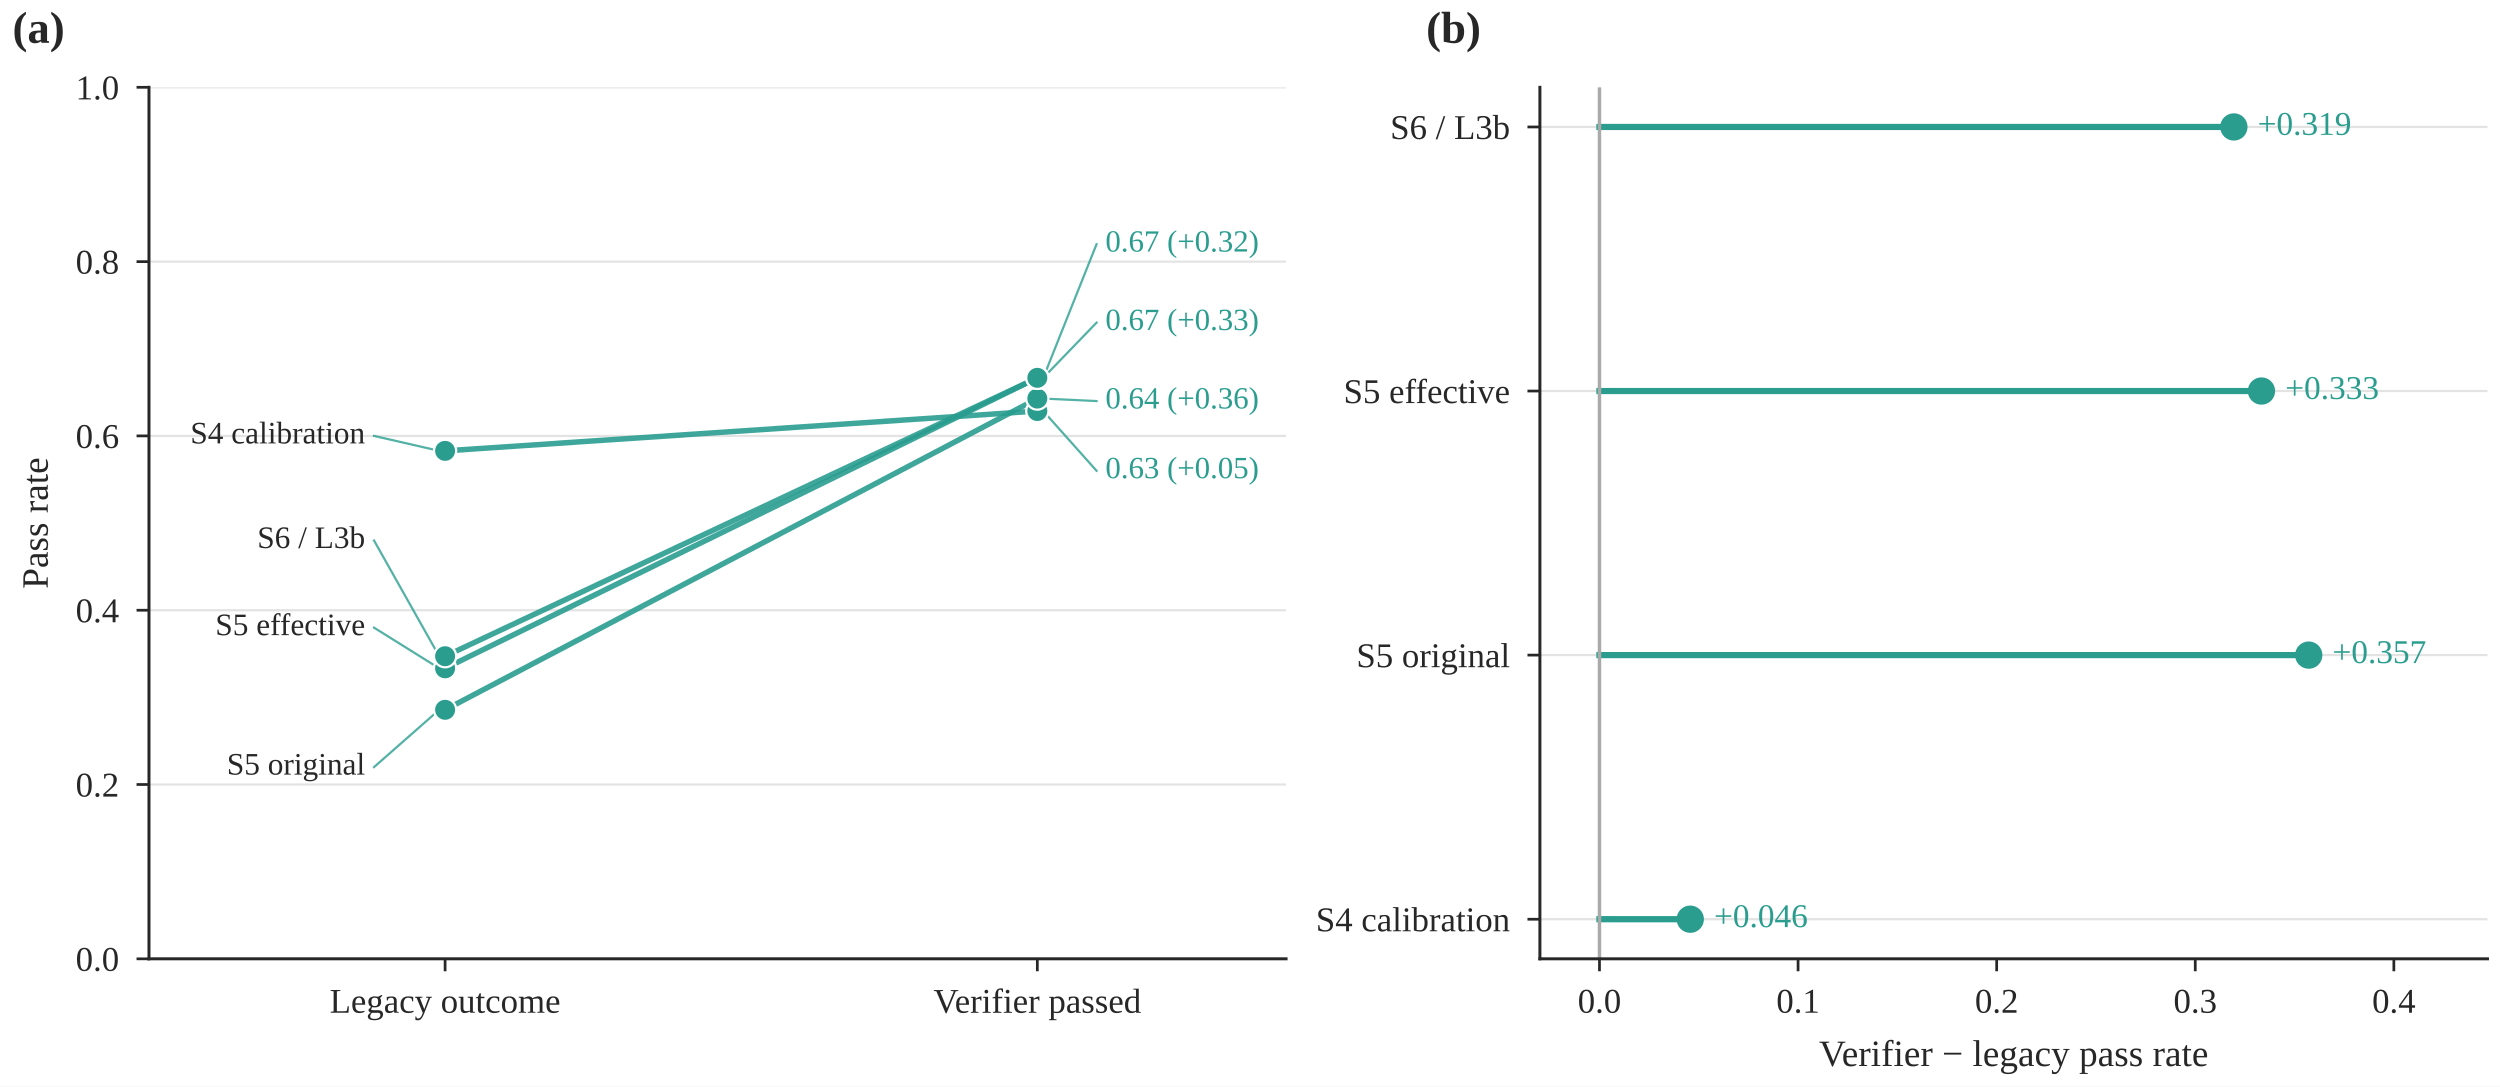
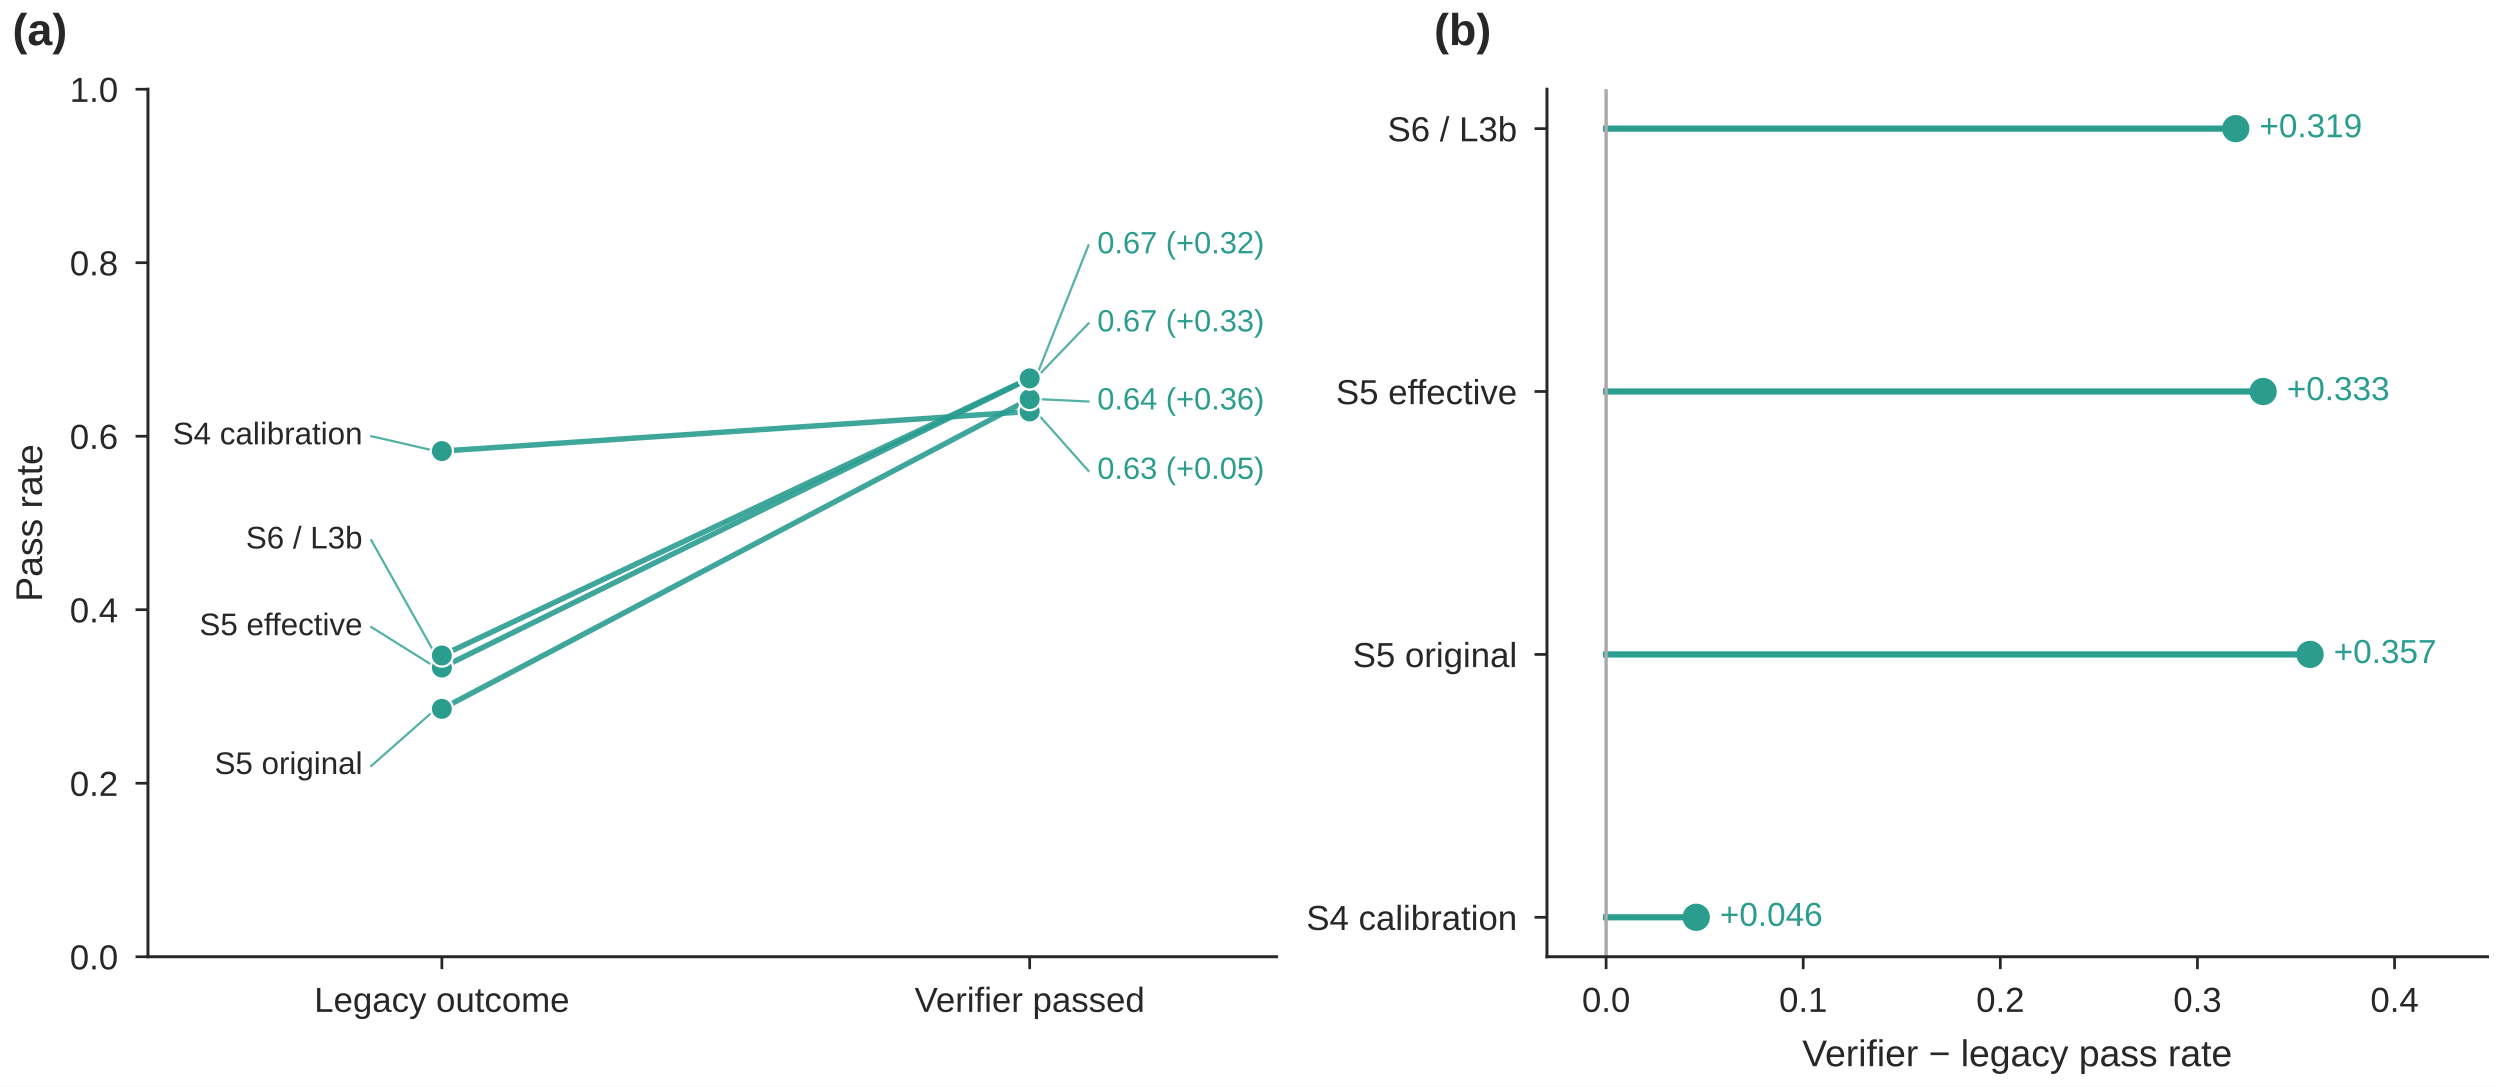
- <svg xmlns="http://www.w3.org/2000/svg" xmlns:xlink="http://www.w3.org/1999/xlink" width="503.038pt" height="218.639pt" viewBox="0 0 503.038 218.639" version="1.1">
+ <svg xmlns="http://www.w3.org/2000/svg" xmlns:xlink="http://www.w3.org/1999/xlink" width="503.042pt" height="218.639pt" viewBox="0 0 503.042 218.639" version="1.1">
  <defs>
    <style type="text/css">*{stroke-linejoin: round; stroke-linecap: butt}</style>
  </defs>
  <g id="figure_1">
    <g id="patch_1">
-       <path d="M 0 218.639 L 503.038 218.639 L 503.038 0 L 0 0 z " style="fill: #ffffff" />
+       <path d="M 0 218.639 L 503.042 218.639 L 503.042 0 L 0 0 z " style="fill: #ffffff" />
    </g>
    <g id="axes_1">
      <g id="patch_2">
-         <path d="M 29.976 192.928 L 258.777 192.928 L 258.777 17.572 L 29.976 17.572 z " style="fill: #ffffff" />
+         <path d="M 29.771 192.511 L 256.865 192.511 L 256.865 17.949 L 29.771 17.949 z " style="fill: #ffffff" />
      </g>
      <g id="matplotlib.axis_1">
        <g id="xtick_1">
          <g id="line2d_1">
            <defs>
-               <path id="mce17672106" d="M 0 0 L 0 2.5 " style="stroke: #272727; stroke-width: 0.55" />
+               <path id="ma90e982bcd" d="M 0 0 L 0 2.5 " style="stroke: #272727; stroke-width: 0.55" />
            </defs>
            <g>
-               <use xlink:href="#mce17672106" x="89.56" y="192.928" style="fill: #272727; stroke: #272727; stroke-width: 0.55" />
+               <use xlink:href="#ma90e982bcd" x="88.91" y="192.511" style="fill: #272727; stroke: #272727; stroke-width: 0.55" />
            </g>
          </g>
          <g id="text_1">
-             <text style="font-size: 7px; font-family: 'Times New Roman', 'STIX Two Text', 'Liberation Serif', 'DejaVu Serif', serif; text-anchor: middle; fill: #272727" x="89.56" y="203.782" transform="rotate(-0 89.55952 203.7819)">Legacy outcome</text>
+             <text style="font-size: 7px; font-family: 'Arial', 'Helvetica', 'Liberation Sans', 'DejaVu Sans', sans-serif; text-anchor: middle; fill: #272727" x="88.91" y="203.608" transform="rotate(-0 88.9104 203.6076)">Legacy outcome</text>
          </g>
        </g>
        <g id="xtick_2">
          <g id="line2d_2">
            <g>
-               <use xlink:href="#mce17672106" x="208.726" y="192.928" style="fill: #272727; stroke: #272727; stroke-width: 0.55" />
+               <use xlink:href="#ma90e982bcd" x="207.189" y="192.511" style="fill: #272727; stroke: #272727; stroke-width: 0.55" />
            </g>
          </g>
          <g id="text_2">
-             <text style="font-size: 7px; font-family: 'Times New Roman', 'STIX Two Text', 'Liberation Serif', 'DejaVu Serif', serif; text-anchor: middle; fill: #272727" x="208.726" y="203.789" transform="rotate(-0 208.7264 203.789)">Verifier passed</text>
+             <text style="font-size: 7px; font-family: 'Arial', 'Helvetica', 'Liberation Sans', 'DejaVu Sans', sans-serif; text-anchor: middle; fill: #272727" x="207.189" y="203.608" transform="rotate(-0 207.1886 203.6076)">Verifier passed</text>
          </g>
        </g>
      </g>
      <g id="matplotlib.axis_2">
        <g id="ytick_1">
          <g id="line2d_3">
-             <path d="M 29.976 192.928 L 258.777 192.928 " clip-path="url(#paad59d7ade)" style="fill: none; stroke: #d9d9d9; stroke-opacity: 0.75; stroke-width: 0.45; stroke-linecap: square" />
-           </g>
+             <defs>
+               <path id="md2dd6388f6" d="M 0 0 L -2.5 0 " style="stroke: #272727; stroke-width: 0.55" />
+             </defs>
+             <g>
+               <use xlink:href="#md2dd6388f6" x="29.771" y="192.511" style="fill: #272727; stroke: #272727; stroke-width: 0.55" />
+             </g>
+           </g>
+           <g id="text_3">
+             <text style="font-size: 7px; font-family: 'Arial', 'Helvetica', 'Liberation Sans', 'DejaVu Sans', sans-serif; text-anchor: end; fill: #272727" x="23.771" y="195.06" transform="rotate(-0 23.7713 195.0595)">0.0</text>
+           </g>
+         </g>
+         <g id="ytick_2">
          <g id="line2d_4">
-             <defs>
-               <path id="m848b92db07" d="M 0 0 L -2.5 0 " style="stroke: #272727; stroke-width: 0.55" />
-             </defs>
-             <g>
-               <use xlink:href="#m848b92db07" x="29.976" y="192.928" style="fill: #272727; stroke: #272727; stroke-width: 0.55" />
-             </g>
-           </g>
-           <g id="text_3">
-             <text style="font-size: 7px; font-family: 'Times New Roman', 'STIX Two Text', 'Liberation Serif', 'DejaVu Serif', serif; text-anchor: end; fill: #272727" x="23.976" y="195.355" transform="rotate(-0 23.97606 195.3551)">0.0</text>
-           </g>
-         </g>
-         <g id="ytick_2">
+             <g>
+               <use xlink:href="#md2dd6388f6" x="29.771" y="157.599" style="fill: #272727; stroke: #272727; stroke-width: 0.55" />
+             </g>
+           </g>
+           <g id="text_4">
+             <text style="font-size: 7px; font-family: 'Arial', 'Helvetica', 'Liberation Sans', 'DejaVu Sans', sans-serif; text-anchor: end; fill: #272727" x="23.771" y="160.147" transform="rotate(-0 23.7713 160.147)">0.2</text>
+           </g>
+         </g>
+         <g id="ytick_3">
          <g id="line2d_5">
-             <path d="M 29.976 157.857 L 258.777 157.857 " clip-path="url(#paad59d7ade)" style="fill: none; stroke: #d9d9d9; stroke-opacity: 0.75; stroke-width: 0.45; stroke-linecap: square" />
-           </g>
+             <g>
+               <use xlink:href="#md2dd6388f6" x="29.771" y="122.686" style="fill: #272727; stroke: #272727; stroke-width: 0.55" />
+             </g>
+           </g>
+           <g id="text_5">
+             <text style="font-size: 7px; font-family: 'Arial', 'Helvetica', 'Liberation Sans', 'DejaVu Sans', sans-serif; text-anchor: end; fill: #272727" x="23.771" y="125.235" transform="rotate(-0 23.7713 125.2345)">0.4</text>
+           </g>
+         </g>
+         <g id="ytick_4">
          <g id="line2d_6">
            <g>
-               <use xlink:href="#m848b92db07" x="29.976" y="157.857" style="fill: #272727; stroke: #272727; stroke-width: 0.55" />
-             </g>
-           </g>
-           <g id="text_4">
-             <text style="font-size: 7px; font-family: 'Times New Roman', 'STIX Two Text', 'Liberation Serif', 'DejaVu Serif', serif; text-anchor: end; fill: #272727" x="23.976" y="160.284" transform="rotate(-0 23.97606 160.2838)">0.2</text>
-           </g>
-         </g>
-         <g id="ytick_3">
+               <use xlink:href="#md2dd6388f6" x="29.771" y="87.774" style="fill: #272727; stroke: #272727; stroke-width: 0.55" />
+             </g>
+           </g>
+           <g id="text_6">
+             <text style="font-size: 7px; font-family: 'Arial', 'Helvetica', 'Liberation Sans', 'DejaVu Sans', sans-serif; text-anchor: end; fill: #272727" x="23.771" y="90.322" transform="rotate(-0 23.7713 90.32204)">0.6</text>
+           </g>
+         </g>
+         <g id="ytick_5">
          <g id="line2d_7">
-             <path d="M 29.976 122.786 L 258.777 122.786 " clip-path="url(#paad59d7ade)" style="fill: none; stroke: #d9d9d9; stroke-opacity: 0.75; stroke-width: 0.45; stroke-linecap: square" />
-           </g>
+             <g>
+               <use xlink:href="#md2dd6388f6" x="29.771" y="52.861" style="fill: #272727; stroke: #272727; stroke-width: 0.55" />
+             </g>
+           </g>
+           <g id="text_7">
+             <text style="font-size: 7px; font-family: 'Arial', 'Helvetica', 'Liberation Sans', 'DejaVu Sans', sans-serif; text-anchor: end; fill: #272727" x="23.771" y="55.41" transform="rotate(-0 23.7713 55.40955)">0.8</text>
+           </g>
+         </g>
+         <g id="ytick_6">
          <g id="line2d_8">
            <g>
-               <use xlink:href="#m848b92db07" x="29.976" y="122.786" style="fill: #272727; stroke: #272727; stroke-width: 0.55" />
-             </g>
-           </g>
-           <g id="text_5">
-             <text style="font-size: 7px; font-family: 'Times New Roman', 'STIX Two Text', 'Liberation Serif', 'DejaVu Serif', serif; text-anchor: end; fill: #272727" x="23.976" y="125.213" transform="rotate(-0 23.97606 125.2125)">0.4</text>
-           </g>
-         </g>
-         <g id="ytick_4">
-           <g id="line2d_9">
-             <path d="M 29.976 87.714 L 258.777 87.714 " clip-path="url(#paad59d7ade)" style="fill: none; stroke: #d9d9d9; stroke-opacity: 0.75; stroke-width: 0.45; stroke-linecap: square" />
-           </g>
-           <g id="line2d_10">
-             <g>
-               <use xlink:href="#m848b92db07" x="29.976" y="87.714" style="fill: #272727; stroke: #272727; stroke-width: 0.55" />
-             </g>
-           </g>
-           <g id="text_6">
-             <text style="font-size: 7px; font-family: 'Times New Roman', 'STIX Two Text', 'Liberation Serif', 'DejaVu Serif', serif; text-anchor: end; fill: #272727" x="23.976" y="90.141" transform="rotate(-0 23.97606 90.14121)">0.6</text>
-           </g>
-         </g>
-         <g id="ytick_5">
-           <g id="line2d_11">
-             <path d="M 29.976 52.643 L 258.777 52.643 " clip-path="url(#paad59d7ade)" style="fill: none; stroke: #d9d9d9; stroke-opacity: 0.75; stroke-width: 0.45; stroke-linecap: square" />
-           </g>
-           <g id="line2d_12">
-             <g>
-               <use xlink:href="#m848b92db07" x="29.976" y="52.643" style="fill: #272727; stroke: #272727; stroke-width: 0.55" />
-             </g>
-           </g>
-           <g id="text_7">
-             <text style="font-size: 7px; font-family: 'Times New Roman', 'STIX Two Text', 'Liberation Serif', 'DejaVu Serif', serif; text-anchor: end; fill: #272727" x="23.976" y="55.07" transform="rotate(-0 23.97606 55.06991)">0.8</text>
-           </g>
-         </g>
-         <g id="ytick_6">
-           <g id="line2d_13">
-             <path d="M 29.976 17.572 L 258.777 17.572 " clip-path="url(#paad59d7ade)" style="fill: none; stroke: #d9d9d9; stroke-opacity: 0.75; stroke-width: 0.45; stroke-linecap: square" />
-           </g>
-           <g id="line2d_14">
-             <g>
-               <use xlink:href="#m848b92db07" x="29.976" y="17.572" style="fill: #272727; stroke: #272727; stroke-width: 0.55" />
+               <use xlink:href="#md2dd6388f6" x="29.771" y="17.949" style="fill: #272727; stroke: #272727; stroke-width: 0.55" />
            </g>
          </g>
          <g id="text_8">
-             <text style="font-size: 7px; font-family: 'Times New Roman', 'STIX Two Text', 'Liberation Serif', 'DejaVu Serif', serif; text-anchor: end; fill: #272727" x="23.976" y="19.999" transform="rotate(-0 23.97606 19.99862)">1.0</text>
+             <text style="font-size: 7px; font-family: 'Arial', 'Helvetica', 'Liberation Sans', 'DejaVu Sans', sans-serif; text-anchor: end; fill: #272727" x="23.771" y="20.497" transform="rotate(-0 23.7713 20.49706)">1.0</text>
          </g>
        </g>
        <g id="text_9">
-           <text style="font-size: 7.5px; font-family: 'Times New Roman', 'STIX Two Text', 'Liberation Serif', 'DejaVu Serif', serif; text-anchor: middle; fill: #272727" x="9.607" y="105.25" transform="rotate(-90 9.607405 105.2501)">Pass rate</text>
-         </g>
+           <text style="font-size: 7.5px; font-family: 'Arial', 'Helvetica', 'Liberation Sans', 'DejaVu Sans', sans-serif; text-anchor: middle; fill: #272727" x="8.463" y="105.23" transform="rotate(-90 8.462929 105.2302)">Pass rate</text>
+         </g>
+       </g>
+       <g id="line2d_9">
+         <path d="M 88.91 90.766 L 207.189 82.786 " clip-path="url(#pb2aca975d7)" style="fill: none; stroke: #2a9d8f; stroke-opacity: 0.9; stroke-width: 1.1; stroke-linecap: square" />
+       </g>
+       <g id="line2d_10">
+         <path d="M 87.728 90.766 L 74.717 87.774 " clip-path="url(#pb2aca975d7)" style="fill: none; stroke: #2a9d8f; stroke-opacity: 0.8; stroke-width: 0.45; stroke-linecap: square" />
+       </g>
+       <g id="line2d_11">
+         <path d="M 208.371 82.786 L 219.016 94.756 " clip-path="url(#pb2aca975d7)" style="fill: none; stroke: #2a9d8f; stroke-opacity: 0.8; stroke-width: 0.45; stroke-linecap: square" />
+       </g>
+       <g id="line2d_12">
+         <path d="M 88.91 142.636 L 207.189 80.293 " clip-path="url(#pb2aca975d7)" style="fill: none; stroke: #2a9d8f; stroke-opacity: 0.9; stroke-width: 1.1; stroke-linecap: square" />
+       </g>
+       <g id="line2d_13">
+         <path d="M 87.728 142.636 L 74.717 154.108 " clip-path="url(#pb2aca975d7)" style="fill: none; stroke: #2a9d8f; stroke-opacity: 0.8; stroke-width: 0.45; stroke-linecap: square" />
+       </g>
+       <g id="line2d_14">
+         <path d="M 208.371 80.293 L 219.016 80.791 " clip-path="url(#pb2aca975d7)" style="fill: none; stroke: #2a9d8f; stroke-opacity: 0.8; stroke-width: 0.45; stroke-linecap: square" />
      </g>
      <g id="line2d_15">
-         <path d="M 89.56 90.721 L 208.726 82.704 " clip-path="url(#paad59d7ade)" style="fill: none; stroke: #2a9d8f; stroke-opacity: 0.9; stroke-width: 1.1; stroke-linecap: square" />
+         <path d="M 88.91 134.324 L 207.189 76.136 " clip-path="url(#pb2aca975d7)" style="fill: none; stroke: #2a9d8f; stroke-opacity: 0.9; stroke-width: 1.1; stroke-linecap: square" />
      </g>
      <g id="line2d_16">
-         <path d="M 88.368 90.721 L 75.259 87.714 " clip-path="url(#paad59d7ade)" style="fill: none; stroke: #2a9d8f; stroke-opacity: 0.8; stroke-width: 0.45; stroke-linecap: square" />
+         <path d="M 87.728 134.324 L 74.717 126.178 " clip-path="url(#pb2aca975d7)" style="fill: none; stroke: #2a9d8f; stroke-opacity: 0.8; stroke-width: 0.45; stroke-linecap: square" />
      </g>
      <g id="line2d_17">
-         <path d="M 209.918 82.704 L 220.643 94.729 " clip-path="url(#paad59d7ade)" style="fill: none; stroke: #2a9d8f; stroke-opacity: 0.8; stroke-width: 0.45; stroke-linecap: square" />
+         <path d="M 208.371 76.136 L 219.016 65.081 " clip-path="url(#pb2aca975d7)" style="fill: none; stroke: #2a9d8f; stroke-opacity: 0.8; stroke-width: 0.45; stroke-linecap: square" />
      </g>
      <g id="line2d_18">
-         <path d="M 89.56 142.826 L 208.726 80.199 " clip-path="url(#paad59d7ade)" style="fill: none; stroke: #2a9d8f; stroke-opacity: 0.9; stroke-width: 1.1; stroke-linecap: square" />
+         <path d="M 88.91 131.899 L 207.189 76.136 " clip-path="url(#pb2aca975d7)" style="fill: none; stroke: #2a9d8f; stroke-opacity: 0.9; stroke-width: 1.1; stroke-linecap: square" />
      </g>
      <g id="line2d_19">
-         <path d="M 88.368 142.826 L 75.259 154.35 " clip-path="url(#paad59d7ade)" style="fill: none; stroke: #2a9d8f; stroke-opacity: 0.8; stroke-width: 0.45; stroke-linecap: square" />
+         <path d="M 87.728 131.899 L 74.717 108.721 " clip-path="url(#pb2aca975d7)" style="fill: none; stroke: #2a9d8f; stroke-opacity: 0.8; stroke-width: 0.45; stroke-linecap: square" />
      </g>
      <g id="line2d_20">
-         <path d="M 209.918 80.199 L 220.643 80.7 " clip-path="url(#paad59d7ade)" style="fill: none; stroke: #2a9d8f; stroke-opacity: 0.8; stroke-width: 0.45; stroke-linecap: square" />
-       </g>
-       <g id="line2d_21">
-         <path d="M 89.56 134.476 L 208.726 76.024 " clip-path="url(#paad59d7ade)" style="fill: none; stroke: #2a9d8f; stroke-opacity: 0.9; stroke-width: 1.1; stroke-linecap: square" />
-       </g>
-       <g id="line2d_22">
-         <path d="M 88.368 134.476 L 75.259 126.293 " clip-path="url(#paad59d7ade)" style="fill: none; stroke: #2a9d8f; stroke-opacity: 0.8; stroke-width: 0.45; stroke-linecap: square" />
-       </g>
-       <g id="line2d_23">
-         <path d="M 209.918 76.024 L 220.643 64.918 " clip-path="url(#paad59d7ade)" style="fill: none; stroke: #2a9d8f; stroke-opacity: 0.8; stroke-width: 0.45; stroke-linecap: square" />
-       </g>
-       <g id="line2d_24">
-         <path d="M 89.56 132.041 L 208.726 76.024 " clip-path="url(#paad59d7ade)" style="fill: none; stroke: #2a9d8f; stroke-opacity: 0.9; stroke-width: 1.1; stroke-linecap: square" />
-       </g>
-       <g id="line2d_25">
-         <path d="M 88.368 132.041 L 75.259 108.757 " clip-path="url(#paad59d7ade)" style="fill: none; stroke: #2a9d8f; stroke-opacity: 0.8; stroke-width: 0.45; stroke-linecap: square" />
-       </g>
-       <g id="line2d_26">
-         <path d="M 209.918 76.024 L 220.643 49.136 " clip-path="url(#paad59d7ade)" style="fill: none; stroke: #2a9d8f; stroke-opacity: 0.8; stroke-width: 0.45; stroke-linecap: square" />
+         <path d="M 208.371 76.136 L 219.016 49.37 " clip-path="url(#pb2aca975d7)" style="fill: none; stroke: #2a9d8f; stroke-opacity: 0.8; stroke-width: 0.45; stroke-linecap: square" />
      </g>
      <g id="patch_3">
-         <path d="M 29.976 192.928 L 29.976 17.572 " style="fill: none; stroke: #272727; stroke-width: 0.6; stroke-linejoin: miter; stroke-linecap: square" />
+         <path d="M 29.771 192.511 L 29.771 17.949 " style="fill: none; stroke: #272727; stroke-width: 0.6; stroke-linejoin: miter; stroke-linecap: square" />
      </g>
      <g id="patch_4">
-         <path d="M 29.976 192.928 L 258.777 192.928 " style="fill: none; stroke: #272727; stroke-width: 0.6; stroke-linejoin: miter; stroke-linecap: square" />
+         <path d="M 29.771 192.511 L 256.865 192.511 " style="fill: none; stroke: #272727; stroke-width: 0.6; stroke-linejoin: miter; stroke-linecap: square" />
      </g>
      <g id="PathCollection_1">
        <defs>
-           <path id="mb6dca608b8" d="M 0 2.236 C 0.593 2.236 1.162 2 1.581 1.581 C 2 1.162 2.236 0.593 2.236 0 C 2.236 -0.593 2 -1.162 1.581 -1.581 C 1.162 -2 0.593 -2.236 0 -2.236 C -0.593 -2.236 -1.162 -2 -1.581 -1.581 C -2 -1.162 -2.236 -0.593 -2.236 0 C -2.236 0.593 -2 1.162 -1.581 1.581 C -1.162 2 -0.593 2.236 0 2.236 z " style="stroke: #ffffff; stroke-width: 0.45" />
+           <path id="m8fa0ae2973" d="M 0 2.236 C 0.593 2.236 1.162 2 1.581 1.581 C 2 1.162 2.236 0.593 2.236 0 C 2.236 -0.593 2 -1.162 1.581 -1.581 C 1.162 -2 0.593 -2.236 0 -2.236 C -0.593 -2.236 -1.162 -2 -1.581 -1.581 C -2 -1.162 -2.236 -0.593 -2.236 0 C -2.236 0.593 -2 1.162 -1.581 1.581 C -1.162 2 -0.593 2.236 0 2.236 z " style="stroke: #ffffff; stroke-width: 0.45" />
        </defs>
-         <g clip-path="url(#paad59d7ade)">
-           <use xlink:href="#mb6dca608b8" x="89.56" y="90.721" style="fill: #2a9d8f; stroke: #ffffff; stroke-width: 0.45" />
-           <use xlink:href="#mb6dca608b8" x="208.726" y="82.704" style="fill: #2a9d8f; stroke: #ffffff; stroke-width: 0.45" />
+         <g clip-path="url(#pb2aca975d7)">
+           <use xlink:href="#m8fa0ae2973" x="88.91" y="90.766" style="fill: #2a9d8f; stroke: #ffffff; stroke-width: 0.45" />
+           <use xlink:href="#m8fa0ae2973" x="207.189" y="82.786" style="fill: #2a9d8f; stroke: #ffffff; stroke-width: 0.45" />
        </g>
      </g>
      <g id="text_10">
-         <text style="font-size: 6.3px; font-family: 'Times New Roman', 'STIX Two Text', 'Liberation Serif', 'DejaVu Serif', serif; text-anchor: end; fill: #272727" x="73.472" y="89.222" transform="rotate(-0 73.47198 89.2219)">S4 calibration</text>
+         <text style="font-size: 6.3px; font-family: 'Arial', 'Helvetica', 'Liberation Sans', 'DejaVu Sans', sans-serif; text-anchor: end; fill: #272727" x="72.943" y="89.404" transform="rotate(-0 72.94284 89.40432)">S4 calibration</text>
      </g>
      <g id="text_11">
-         <text style="font-size: 6.2px; font-family: 'Times New Roman', 'STIX Two Text', 'Liberation Serif', 'DejaVu Serif', serif; text-anchor: start; fill: #2a9d8f" x="222.431" y="96.212" transform="rotate(-0 222.4306 96.21224)">0.63  (+0.05)</text>
+         <text style="font-size: 6.2px; font-family: 'Arial', 'Helvetica', 'Liberation Sans', 'DejaVu Sans', sans-serif; text-anchor: start; fill: #2a9d8f" x="220.791" y="96.361" transform="rotate(-0 220.7906 96.36088)">0.63  (+0.05)</text>
      </g>
      <g id="PathCollection_2">
-         <g clip-path="url(#paad59d7ade)">
-           <use xlink:href="#mb6dca608b8" x="89.56" y="142.826" style="fill: #2a9d8f; stroke: #ffffff; stroke-width: 0.45" />
-           <use xlink:href="#mb6dca608b8" x="208.726" y="80.199" style="fill: #2a9d8f; stroke: #ffffff; stroke-width: 0.45" />
+         <g clip-path="url(#pb2aca975d7)">
+           <use xlink:href="#m8fa0ae2973" x="88.91" y="142.636" style="fill: #2a9d8f; stroke: #ffffff; stroke-width: 0.45" />
+           <use xlink:href="#m8fa0ae2973" x="207.189" y="80.293" style="fill: #2a9d8f; stroke: #ffffff; stroke-width: 0.45" />
        </g>
      </g>
      <g id="text_12">
-         <text style="font-size: 6.3px; font-family: 'Times New Roman', 'STIX Two Text', 'Liberation Serif', 'DejaVu Serif', serif; text-anchor: end; fill: #272727" x="73.472" y="155.857" transform="rotate(-0 73.47198 155.8574)">S5 original</text>
+         <text style="font-size: 6.3px; font-family: 'Arial', 'Helvetica', 'Liberation Sans', 'DejaVu Sans', sans-serif; text-anchor: end; fill: #272727" x="72.943" y="155.738" transform="rotate(-0 72.94284 155.738)">S5 original</text>
      </g>
      <g id="text_13">
-         <text style="font-size: 6.2px; font-family: 'Times New Roman', 'STIX Two Text', 'Liberation Serif', 'DejaVu Serif', serif; text-anchor: start; fill: #2a9d8f" x="222.431" y="82.184" transform="rotate(-0 222.4306 82.18372)">0.64  (+0.36)</text>
+         <text style="font-size: 6.2px; font-family: 'Arial', 'Helvetica', 'Liberation Sans', 'DejaVu Sans', sans-serif; text-anchor: start; fill: #2a9d8f" x="220.791" y="82.396" transform="rotate(-0 220.7906 82.39588)">0.64  (+0.36)</text>
      </g>
      <g id="PathCollection_3">
-         <g clip-path="url(#paad59d7ade)">
-           <use xlink:href="#mb6dca608b8" x="89.56" y="134.476" style="fill: #2a9d8f; stroke: #ffffff; stroke-width: 0.45" />
-           <use xlink:href="#mb6dca608b8" x="208.726" y="76.024" style="fill: #2a9d8f; stroke: #ffffff; stroke-width: 0.45" />
+         <g clip-path="url(#pb2aca975d7)">
+           <use xlink:href="#m8fa0ae2973" x="88.91" y="134.324" style="fill: #2a9d8f; stroke: #ffffff; stroke-width: 0.45" />
+           <use xlink:href="#m8fa0ae2973" x="207.189" y="76.136" style="fill: #2a9d8f; stroke: #ffffff; stroke-width: 0.45" />
        </g>
      </g>
      <g id="text_14">
-         <text style="font-size: 6.3px; font-family: 'Times New Roman', 'STIX Two Text', 'Liberation Serif', 'DejaVu Serif', serif; text-anchor: end; fill: #272727" x="73.472" y="127.8" transform="rotate(-0 73.47198 127.8003)">S5 effective</text>
+         <text style="font-size: 6.3px; font-family: 'Arial', 'Helvetica', 'Liberation Sans', 'DejaVu Sans', sans-serif; text-anchor: end; fill: #272727" x="72.943" y="127.808" transform="rotate(-0 72.94284 127.8081)">S5 effective</text>
      </g>
      <g id="text_15">
-         <text style="font-size: 6.2px; font-family: 'Times New Roman', 'STIX Two Text', 'Liberation Serif', 'DejaVu Serif', serif; text-anchor: start; fill: #2a9d8f" x="222.431" y="66.402" transform="rotate(-0 222.4306 66.40163)">0.67  (+0.33)</text>
+         <text style="font-size: 6.2px; font-family: 'Arial', 'Helvetica', 'Liberation Sans', 'DejaVu Sans', sans-serif; text-anchor: start; fill: #2a9d8f" x="220.791" y="66.685" transform="rotate(-0 220.7906 66.68526)">0.67  (+0.33)</text>
      </g>
      <g id="PathCollection_4">
-         <g clip-path="url(#paad59d7ade)">
-           <use xlink:href="#mb6dca608b8" x="89.56" y="132.041" style="fill: #2a9d8f; stroke: #ffffff; stroke-width: 0.45" />
-           <use xlink:href="#mb6dca608b8" x="208.726" y="76.024" style="fill: #2a9d8f; stroke: #ffffff; stroke-width: 0.45" />
+         <g clip-path="url(#pb2aca975d7)">
+           <use xlink:href="#m8fa0ae2973" x="88.91" y="131.899" style="fill: #2a9d8f; stroke: #ffffff; stroke-width: 0.45" />
+           <use xlink:href="#m8fa0ae2973" x="207.189" y="76.136" style="fill: #2a9d8f; stroke: #ffffff; stroke-width: 0.45" />
        </g>
      </g>
      <g id="text_16">
-         <text style="font-size: 6.3px; font-family: 'Times New Roman', 'STIX Two Text', 'Liberation Serif', 'DejaVu Serif', serif; text-anchor: end; fill: #272727" x="73.472" y="110.265" transform="rotate(-0 73.47198 110.2647)">S6 / L3b</text>
+         <text style="font-size: 6.3px; font-family: 'Arial', 'Helvetica', 'Liberation Sans', 'DejaVu Sans', sans-serif; text-anchor: end; fill: #272727" x="72.943" y="110.352" transform="rotate(-0 72.94284 110.3518)">S6 / L3b</text>
      </g>
      <g id="text_17">
-         <text style="font-size: 6.2px; font-family: 'Times New Roman', 'STIX Two Text', 'Liberation Serif', 'DejaVu Serif', serif; text-anchor: start; fill: #2a9d8f" x="222.431" y="50.62" transform="rotate(-0 222.4306 50.61955)">0.67  (+0.32)</text>
+         <text style="font-size: 6.2px; font-family: 'Arial', 'Helvetica', 'Liberation Sans', 'DejaVu Sans', sans-serif; text-anchor: start; fill: #2a9d8f" x="220.791" y="50.975" transform="rotate(-0 220.7906 50.97464)">0.67  (+0.32)</text>
      </g>
      <g id="text_18">
-         <text style="font-weight: 700; font-size: 9px; font-family: 'Times New Roman', 'STIX Two Text', 'Liberation Serif', 'DejaVu Serif', serif; text-anchor: start; fill: #272727" x="2.52" y="8.615" transform="rotate(-0 2.52 8.615215)">(a)</text>
+         <text style="font-weight: 700; font-size: 9px; font-family: 'Arial', 'Helvetica', 'Liberation Sans', 'DejaVu Sans', sans-serif; text-anchor: start; fill: #272727" x="2.52" y="9.072" transform="rotate(-0 2.52 9.072246)">(a)</text>
      </g>
    </g>
    <g id="axes_2">
      <g id="patch_5">
-         <path d="M 309.851 192.928 L 500.518 192.928 L 500.518 17.572 L 309.851 17.572 z " style="fill: #ffffff" />
+         <path d="M 311.277 192.511 L 500.522 192.511 L 500.522 17.949 L 311.277 17.949 z " style="fill: #ffffff" />
      </g>
      <g id="matplotlib.axis_3">
        <g id="xtick_3">
-           <g id="line2d_27">
-             <g>
-               <use xlink:href="#mce17672106" x="321.839" y="192.928" style="fill: #272727; stroke: #272727; stroke-width: 0.55" />
+           <g id="line2d_21">
+             <g>
+               <use xlink:href="#ma90e982bcd" x="323.176" y="192.511" style="fill: #272727; stroke: #272727; stroke-width: 0.55" />
            </g>
          </g>
          <g id="text_19">
-             <text style="font-size: 7px; font-family: 'Times New Roman', 'STIX Two Text', 'Liberation Serif', 'DejaVu Serif', serif; text-anchor: middle; fill: #272727" x="321.839" y="203.782" transform="rotate(-0 321.8393 203.7819)">0.0</text>
+             <text style="font-size: 7px; font-family: 'Arial', 'Helvetica', 'Liberation Sans', 'DejaVu Sans', sans-serif; text-anchor: middle; fill: #272727" x="323.176" y="203.608" transform="rotate(-0 323.1758 203.6076)">0.0</text>
          </g>
        </g>
        <g id="xtick_4">
-           <g id="line2d_28">
-             <g>
-               <use xlink:href="#mce17672106" x="361.799" y="192.928" style="fill: #272727; stroke: #272727; stroke-width: 0.55" />
+           <g id="line2d_22">
+             <g>
+               <use xlink:href="#ma90e982bcd" x="362.838" y="192.511" style="fill: #272727; stroke: #272727; stroke-width: 0.55" />
            </g>
          </g>
          <g id="text_20">
-             <text style="font-size: 7px; font-family: 'Times New Roman', 'STIX Two Text', 'Liberation Serif', 'DejaVu Serif', serif; text-anchor: middle; fill: #272727" x="361.799" y="203.782" transform="rotate(-0 361.7994 203.7819)">0.1</text>
+             <text style="font-size: 7px; font-family: 'Arial', 'Helvetica', 'Liberation Sans', 'DejaVu Sans', sans-serif; text-anchor: middle; fill: #272727" x="362.838" y="203.608" transform="rotate(-0 362.838 203.6076)">0.1</text>
          </g>
        </g>
        <g id="xtick_5">
-           <g id="line2d_29">
-             <g>
-               <use xlink:href="#mce17672106" x="401.76" y="192.928" style="fill: #272727; stroke: #272727; stroke-width: 0.55" />
+           <g id="line2d_23">
+             <g>
+               <use xlink:href="#ma90e982bcd" x="402.5" y="192.511" style="fill: #272727; stroke: #272727; stroke-width: 0.55" />
            </g>
          </g>
          <g id="text_21">
-             <text style="font-size: 7px; font-family: 'Times New Roman', 'STIX Two Text', 'Liberation Serif', 'DejaVu Serif', serif; text-anchor: middle; fill: #272727" x="401.76" y="203.782" transform="rotate(-0 401.7596 203.7819)">0.2</text>
+             <text style="font-size: 7px; font-family: 'Arial', 'Helvetica', 'Liberation Sans', 'DejaVu Sans', sans-serif; text-anchor: middle; fill: #272727" x="402.5" y="203.608" transform="rotate(-0 402.5001 203.6076)">0.2</text>
          </g>
        </g>
        <g id="xtick_6">
-           <g id="line2d_30">
-             <g>
-               <use xlink:href="#mce17672106" x="441.72" y="192.928" style="fill: #272727; stroke: #272727; stroke-width: 0.55" />
+           <g id="line2d_24">
+             <g>
+               <use xlink:href="#ma90e982bcd" x="442.162" y="192.511" style="fill: #272727; stroke: #272727; stroke-width: 0.55" />
            </g>
          </g>
          <g id="text_22">
-             <text style="font-size: 7px; font-family: 'Times New Roman', 'STIX Two Text', 'Liberation Serif', 'DejaVu Serif', serif; text-anchor: middle; fill: #272727" x="441.72" y="203.782" transform="rotate(-0 441.7198 203.7819)">0.3</text>
+             <text style="font-size: 7px; font-family: 'Arial', 'Helvetica', 'Liberation Sans', 'DejaVu Sans', sans-serif; text-anchor: middle; fill: #272727" x="442.162" y="203.608" transform="rotate(-0 442.1623 203.6076)">0.3</text>
          </g>
        </g>
        <g id="xtick_7">
-           <g id="line2d_31">
-             <g>
-               <use xlink:href="#mce17672106" x="481.68" y="192.928" style="fill: #272727; stroke: #272727; stroke-width: 0.55" />
+           <g id="line2d_25">
+             <g>
+               <use xlink:href="#ma90e982bcd" x="481.824" y="192.511" style="fill: #272727; stroke: #272727; stroke-width: 0.55" />
            </g>
          </g>
          <g id="text_23">
-             <text style="font-size: 7px; font-family: 'Times New Roman', 'STIX Two Text', 'Liberation Serif', 'DejaVu Serif', serif; text-anchor: middle; fill: #272727" x="481.68" y="203.782" transform="rotate(-0 481.6799 203.7819)">0.4</text>
+             <text style="font-size: 7px; font-family: 'Arial', 'Helvetica', 'Liberation Sans', 'DejaVu Sans', sans-serif; text-anchor: middle; fill: #272727" x="481.824" y="203.608" transform="rotate(-0 481.8244 203.6076)">0.4</text>
          </g>
        </g>
        <g id="text_24">
-           <text style="font-size: 7.5px; font-family: 'Times New Roman', 'STIX Two Text', 'Liberation Serif', 'DejaVu Serif', serif; text-anchor: middle; fill: #272727" x="405.185" y="214.5" transform="rotate(-0 405.1848 214.5004)">Verifier − legacy pass rate</text>
+           <text style="font-size: 7.5px; font-family: 'Arial', 'Helvetica', 'Liberation Sans', 'DejaVu Sans', sans-serif; text-anchor: middle; fill: #272727" x="405.9" y="214.541" transform="rotate(-0 405.8997 214.541)">Verifier − legacy pass rate</text>
        </g>
      </g>
      <g id="matplotlib.axis_4">
        <g id="ytick_7">
-           <g id="line2d_32">
-             <path d="M 309.851 184.958 L 500.518 184.958 " clip-path="url(#p949007c500)" style="fill: none; stroke: #d9d9d9; stroke-opacity: 0.75; stroke-width: 0.45; stroke-linecap: square" />
-           </g>
-           <g id="line2d_33">
-             <g>
-               <use xlink:href="#m848b92db07" x="309.851" y="184.958" style="fill: #272727; stroke: #272727; stroke-width: 0.55" />
+           <g id="line2d_26">
+             <g>
+               <use xlink:href="#md2dd6388f6" x="311.277" y="184.577" style="fill: #272727; stroke: #272727; stroke-width: 0.55" />
            </g>
          </g>
          <g id="text_25">
-             <text style="font-size: 7px; font-family: 'Times New Roman', 'STIX Two Text', 'Liberation Serif', 'DejaVu Serif', serif; text-anchor: end; fill: #272727" x="303.851" y="187.388" transform="rotate(-0 303.8512 187.3879)">S4 calibration</text>
+             <text style="font-size: 7px; font-family: 'Arial', 'Helvetica', 'Liberation Sans', 'DejaVu Sans', sans-serif; text-anchor: end; fill: #272727" x="305.277" y="187.125" transform="rotate(-0 305.2772 187.1249)">S4 calibration</text>
          </g>
        </g>
        <g id="ytick_8">
-           <g id="line2d_34">
-             <path d="M 309.851 131.819 L 500.518 131.819 " clip-path="url(#p949007c500)" style="fill: none; stroke: #d9d9d9; stroke-opacity: 0.75; stroke-width: 0.45; stroke-linecap: square" />
-           </g>
-           <g id="line2d_35">
-             <g>
-               <use xlink:href="#m848b92db07" x="309.851" y="131.819" style="fill: #272727; stroke: #272727; stroke-width: 0.55" />
+           <g id="line2d_27">
+             <g>
+               <use xlink:href="#md2dd6388f6" x="311.277" y="131.679" style="fill: #272727; stroke: #272727; stroke-width: 0.55" />
            </g>
          </g>
          <g id="text_26">
-             <text style="font-size: 7px; font-family: 'Times New Roman', 'STIX Two Text', 'Liberation Serif', 'DejaVu Serif', serif; text-anchor: end; fill: #272727" x="303.851" y="134.25" transform="rotate(-0 303.8512 134.2496)">S5 original</text>
+             <text style="font-size: 7px; font-family: 'Arial', 'Helvetica', 'Liberation Sans', 'DejaVu Sans', sans-serif; text-anchor: end; fill: #272727" x="305.277" y="134.227" transform="rotate(-0 305.2772 134.2271)">S5 original</text>
          </g>
        </g>
        <g id="ytick_9">
-           <g id="line2d_36">
-             <path d="M 309.851 78.681 L 500.518 78.681 " clip-path="url(#p949007c500)" style="fill: none; stroke: #d9d9d9; stroke-opacity: 0.75; stroke-width: 0.45; stroke-linecap: square" />
-           </g>
-           <g id="line2d_37">
-             <g>
-               <use xlink:href="#m848b92db07" x="309.851" y="78.681" style="fill: #272727; stroke: #272727; stroke-width: 0.55" />
+           <g id="line2d_28">
+             <g>
+               <use xlink:href="#md2dd6388f6" x="311.277" y="78.781" style="fill: #272727; stroke: #272727; stroke-width: 0.55" />
            </g>
          </g>
          <g id="text_27">
-             <text style="font-size: 7px; font-family: 'Times New Roman', 'STIX Two Text', 'Liberation Serif', 'DejaVu Serif', serif; text-anchor: end; fill: #272727" x="303.851" y="81.111" transform="rotate(-0 303.8512 81.11125)">S5 effective</text>
+             <text style="font-size: 7px; font-family: 'Arial', 'Helvetica', 'Liberation Sans', 'DejaVu Sans', sans-serif; text-anchor: end; fill: #272727" x="305.277" y="81.329" transform="rotate(-0 305.2772 81.32943)">S5 effective</text>
          </g>
        </g>
        <g id="ytick_10">
-           <g id="line2d_38">
-             <path d="M 309.851 25.543 L 500.518 25.543 " clip-path="url(#p949007c500)" style="fill: none; stroke: #d9d9d9; stroke-opacity: 0.75; stroke-width: 0.45; stroke-linecap: square" />
-           </g>
-           <g id="line2d_39">
-             <g>
-               <use xlink:href="#m848b92db07" x="309.851" y="25.543" style="fill: #272727; stroke: #272727; stroke-width: 0.55" />
+           <g id="line2d_29">
+             <g>
+               <use xlink:href="#md2dd6388f6" x="311.277" y="25.884" style="fill: #272727; stroke: #272727; stroke-width: 0.55" />
            </g>
          </g>
          <g id="text_28">
-             <text style="font-size: 7px; font-family: 'Times New Roman', 'STIX Two Text', 'Liberation Serif', 'DejaVu Serif', serif; text-anchor: end; fill: #272727" x="303.851" y="27.973" transform="rotate(-0 303.8512 27.97292)">S6 / L3b</text>
-           </g>
-         </g>
-       </g>
-       <g id="line2d_40">
-         <path d="M 321.839 184.958 L 340.107 184.958 " clip-path="url(#p949007c500)" style="fill: none; stroke: #2a9d8f; stroke-width: 1.25; stroke-linecap: square" />
-       </g>
-       <g id="line2d_41">
+             <text style="font-size: 7px; font-family: 'Arial', 'Helvetica', 'Liberation Sans', 'DejaVu Sans', sans-serif; text-anchor: end; fill: #272727" x="305.277" y="28.432" transform="rotate(-0 305.2772 28.43172)">S6 / L3b</text>
+           </g>
+         </g>
+       </g>
+       <g id="line2d_30">
+         <path d="M 323.176 184.577 L 341.307 184.577 " clip-path="url(#p1e88b95b5b)" style="fill: none; stroke: #2a9d8f; stroke-width: 1.25; stroke-linecap: square" />
+       </g>
+       <g id="line2d_31">
        <defs>
-           <path id="m0d73cb9f8c" d="M 0 2.25 C 0.597 2.25 1.169 2.013 1.591 1.591 C 2.013 1.169 2.25 0.597 2.25 0 C 2.25 -0.597 2.013 -1.169 1.591 -1.591 C 1.169 -2.013 0.597 -2.25 0 -2.25 C -0.597 -2.25 -1.169 -2.013 -1.591 -1.591 C -2.013 -1.169 -2.25 -0.597 -2.25 0 C -2.25 0.597 -2.013 1.169 -1.591 1.591 C -1.169 2.013 -0.597 2.25 0 2.25 z " style="stroke: #2a9d8f" />
+           <path id="me28eeb917d" d="M 0 2.25 C 0.597 2.25 1.169 2.013 1.591 1.591 C 2.013 1.169 2.25 0.597 2.25 0 C 2.25 -0.597 2.013 -1.169 1.591 -1.591 C 1.169 -2.013 0.597 -2.25 0 -2.25 C -0.597 -2.25 -1.169 -2.013 -1.591 -1.591 C -2.013 -1.169 -2.25 -0.597 -2.25 0 C -2.25 0.597 -2.013 1.169 -1.591 1.591 C -1.169 2.013 -0.597 2.25 0 2.25 z " style="stroke: #2a9d8f" />
        </defs>
-         <g clip-path="url(#p949007c500)">
-           <use xlink:href="#m0d73cb9f8c" x="340.107" y="184.958" style="fill: #2a9d8f; stroke: #2a9d8f" />
-         </g>
-       </g>
-       <g id="line2d_42">
-         <path d="M 321.839 131.819 L 464.554 131.819 " clip-path="url(#p949007c500)" style="fill: none; stroke: #2a9d8f; stroke-width: 1.25; stroke-linecap: square" />
-       </g>
-       <g id="line2d_43">
-         <g clip-path="url(#p949007c500)">
-           <use xlink:href="#m0d73cb9f8c" x="464.554" y="131.819" style="fill: #2a9d8f; stroke: #2a9d8f" />
-         </g>
-       </g>
-       <g id="line2d_44">
-         <path d="M 321.839 78.681 L 455.04 78.681 " clip-path="url(#p949007c500)" style="fill: none; stroke: #2a9d8f; stroke-width: 1.25; stroke-linecap: square" />
-       </g>
-       <g id="line2d_45">
-         <g clip-path="url(#p949007c500)">
-           <use xlink:href="#m0d73cb9f8c" x="455.04" y="78.681" style="fill: #2a9d8f; stroke: #2a9d8f" />
-         </g>
-       </g>
-       <g id="line2d_46">
-         <path d="M 321.839 25.543 L 449.49 25.543 " clip-path="url(#p949007c500)" style="fill: none; stroke: #2a9d8f; stroke-width: 1.25; stroke-linecap: square" />
-       </g>
-       <g id="line2d_47">
-         <g clip-path="url(#p949007c500)">
-           <use xlink:href="#m0d73cb9f8c" x="449.49" y="25.543" style="fill: #2a9d8f; stroke: #2a9d8f" />
-         </g>
-       </g>
-       <g id="line2d_48">
-         <path d="M 321.839 192.928 L 321.839 17.572 " clip-path="url(#p949007c500)" style="fill: none; stroke: #aaaaaa; stroke-width: 0.7; stroke-linecap: square" />
+         <g clip-path="url(#p1e88b95b5b)">
+           <use xlink:href="#me28eeb917d" x="341.307" y="184.577" style="fill: #2a9d8f; stroke: #2a9d8f" />
+         </g>
+       </g>
+       <g id="line2d_32">
+         <path d="M 323.176 131.679 L 464.826 131.679 " clip-path="url(#p1e88b95b5b)" style="fill: none; stroke: #2a9d8f; stroke-width: 1.25; stroke-linecap: square" />
+       </g>
+       <g id="line2d_33">
+         <g clip-path="url(#p1e88b95b5b)">
+           <use xlink:href="#me28eeb917d" x="464.826" y="131.679" style="fill: #2a9d8f; stroke: #2a9d8f" />
+         </g>
+       </g>
+       <g id="line2d_34">
+         <path d="M 323.176 78.781 L 455.383 78.781 " clip-path="url(#p1e88b95b5b)" style="fill: none; stroke: #2a9d8f; stroke-width: 1.25; stroke-linecap: square" />
+       </g>
+       <g id="line2d_35">
+         <g clip-path="url(#p1e88b95b5b)">
+           <use xlink:href="#me28eeb917d" x="455.383" y="78.781" style="fill: #2a9d8f; stroke: #2a9d8f" />
+         </g>
+       </g>
+       <g id="line2d_36">
+         <path d="M 323.176 25.884 L 449.874 25.884 " clip-path="url(#p1e88b95b5b)" style="fill: none; stroke: #2a9d8f; stroke-width: 1.25; stroke-linecap: square" />
+       </g>
+       <g id="line2d_37">
+         <g clip-path="url(#p1e88b95b5b)">
+           <use xlink:href="#me28eeb917d" x="449.874" y="25.884" style="fill: #2a9d8f; stroke: #2a9d8f" />
+         </g>
+       </g>
+       <g id="line2d_38">
+         <path d="M 323.176 192.511 L 323.176 17.949 " clip-path="url(#p1e88b95b5b)" style="fill: none; stroke: #aaaaaa; stroke-width: 0.7; stroke-linecap: square" />
      </g>
      <g id="patch_6">
-         <path d="M 309.851 192.928 L 309.851 17.572 " style="fill: none; stroke: #272727; stroke-width: 0.6; stroke-linejoin: miter; stroke-linecap: square" />
+         <path d="M 311.277 192.511 L 311.277 17.949 " style="fill: none; stroke: #272727; stroke-width: 0.6; stroke-linejoin: miter; stroke-linecap: square" />
      </g>
      <g id="patch_7">
-         <path d="M 309.851 192.928 L 500.518 192.928 " style="fill: none; stroke: #272727; stroke-width: 0.6; stroke-linejoin: miter; stroke-linecap: square" />
+         <path d="M 311.277 192.511 L 500.522 192.511 " style="fill: none; stroke: #272727; stroke-width: 0.6; stroke-linejoin: miter; stroke-linecap: square" />
      </g>
      <g id="text_29">
-         <text style="font-size: 6.7px; font-family: 'Times New Roman', 'STIX Two Text', 'Liberation Serif', 'DejaVu Serif', serif; text-anchor: start; fill: #2a9d8f" x="344.902" y="186.557" transform="rotate(-0 344.902 186.5574)">+0.046</text>
+         <text style="font-size: 6.7px; font-family: 'Arial', 'Helvetica', 'Liberation Sans', 'DejaVu Sans', sans-serif; text-anchor: start; fill: #2a9d8f" x="346.067" y="186.311" transform="rotate(-0 346.0665 186.3107)">+0.046</text>
      </g>
      <g id="text_30">
-         <text style="font-size: 6.7px; font-family: 'Times New Roman', 'STIX Two Text', 'Liberation Serif', 'DejaVu Serif', serif; text-anchor: start; fill: #2a9d8f" x="469.349" y="133.419" transform="rotate(-0 469.3494 133.419)">+0.357</text>
+         <text style="font-size: 6.7px; font-family: 'Arial', 'Helvetica', 'Liberation Sans', 'DejaVu Sans', sans-serif; text-anchor: start; fill: #2a9d8f" x="469.586" y="133.413" transform="rotate(-0 469.5858 133.4129)">+0.357</text>
      </g>
      <g id="text_31">
-         <text style="font-size: 6.7px; font-family: 'Times New Roman', 'STIX Two Text', 'Liberation Serif', 'DejaVu Serif', serif; text-anchor: start; fill: #2a9d8f" x="459.835" y="80.281" transform="rotate(-0 459.835 80.28069)">+0.333</text>
+         <text style="font-size: 6.7px; font-family: 'Arial', 'Helvetica', 'Liberation Sans', 'DejaVu Sans', sans-serif; text-anchor: start; fill: #2a9d8f" x="460.142" y="80.515" transform="rotate(-0 460.1425 80.51522)">+0.333</text>
      </g>
      <g id="text_32">
-         <text style="font-size: 6.7px; font-family: 'Times New Roman', 'STIX Two Text', 'Liberation Serif', 'DejaVu Serif', serif; text-anchor: start; fill: #2a9d8f" x="454.285" y="27.142" transform="rotate(-0 454.285 27.14236)">+0.319</text>
+         <text style="font-size: 6.7px; font-family: 'Arial', 'Helvetica', 'Liberation Sans', 'DejaVu Sans', sans-serif; text-anchor: start; fill: #2a9d8f" x="454.634" y="27.618" transform="rotate(-0 454.6338 27.61751)">+0.319</text>
      </g>
      <g id="text_33">
-         <text style="font-weight: 700; font-size: 9px; font-family: 'Times New Roman', 'STIX Two Text', 'Liberation Serif', 'DejaVu Serif', serif; text-anchor: start; fill: #272727" x="286.971" y="8.615" transform="rotate(-0 286.9712 8.615215)">(b)</text>
+         <text style="font-weight: 700; font-size: 9px; font-family: 'Arial', 'Helvetica', 'Liberation Sans', 'DejaVu Sans', sans-serif; text-anchor: start; fill: #272727" x="288.568" y="9.072" transform="rotate(-0 288.5678 9.072246)">(b)</text>
      </g>
    </g>
  </g>
  <defs>
-     <clipPath id="paad59d7ade">
-       <rect x="29.976" y="17.572" width="228.8" height="175.356" />
+     <clipPath id="pb2aca975d7">
+       <rect x="29.771" y="17.949" width="227.094" height="174.562" />
    </clipPath>
-     <clipPath id="p949007c500">
-       <rect x="309.851" y="17.572" width="190.667" height="175.356" />
+     <clipPath id="p1e88b95b5b">
+       <rect x="311.277" y="17.949" width="189.245" height="174.562" />
    </clipPath>
  </defs>
</svg>
